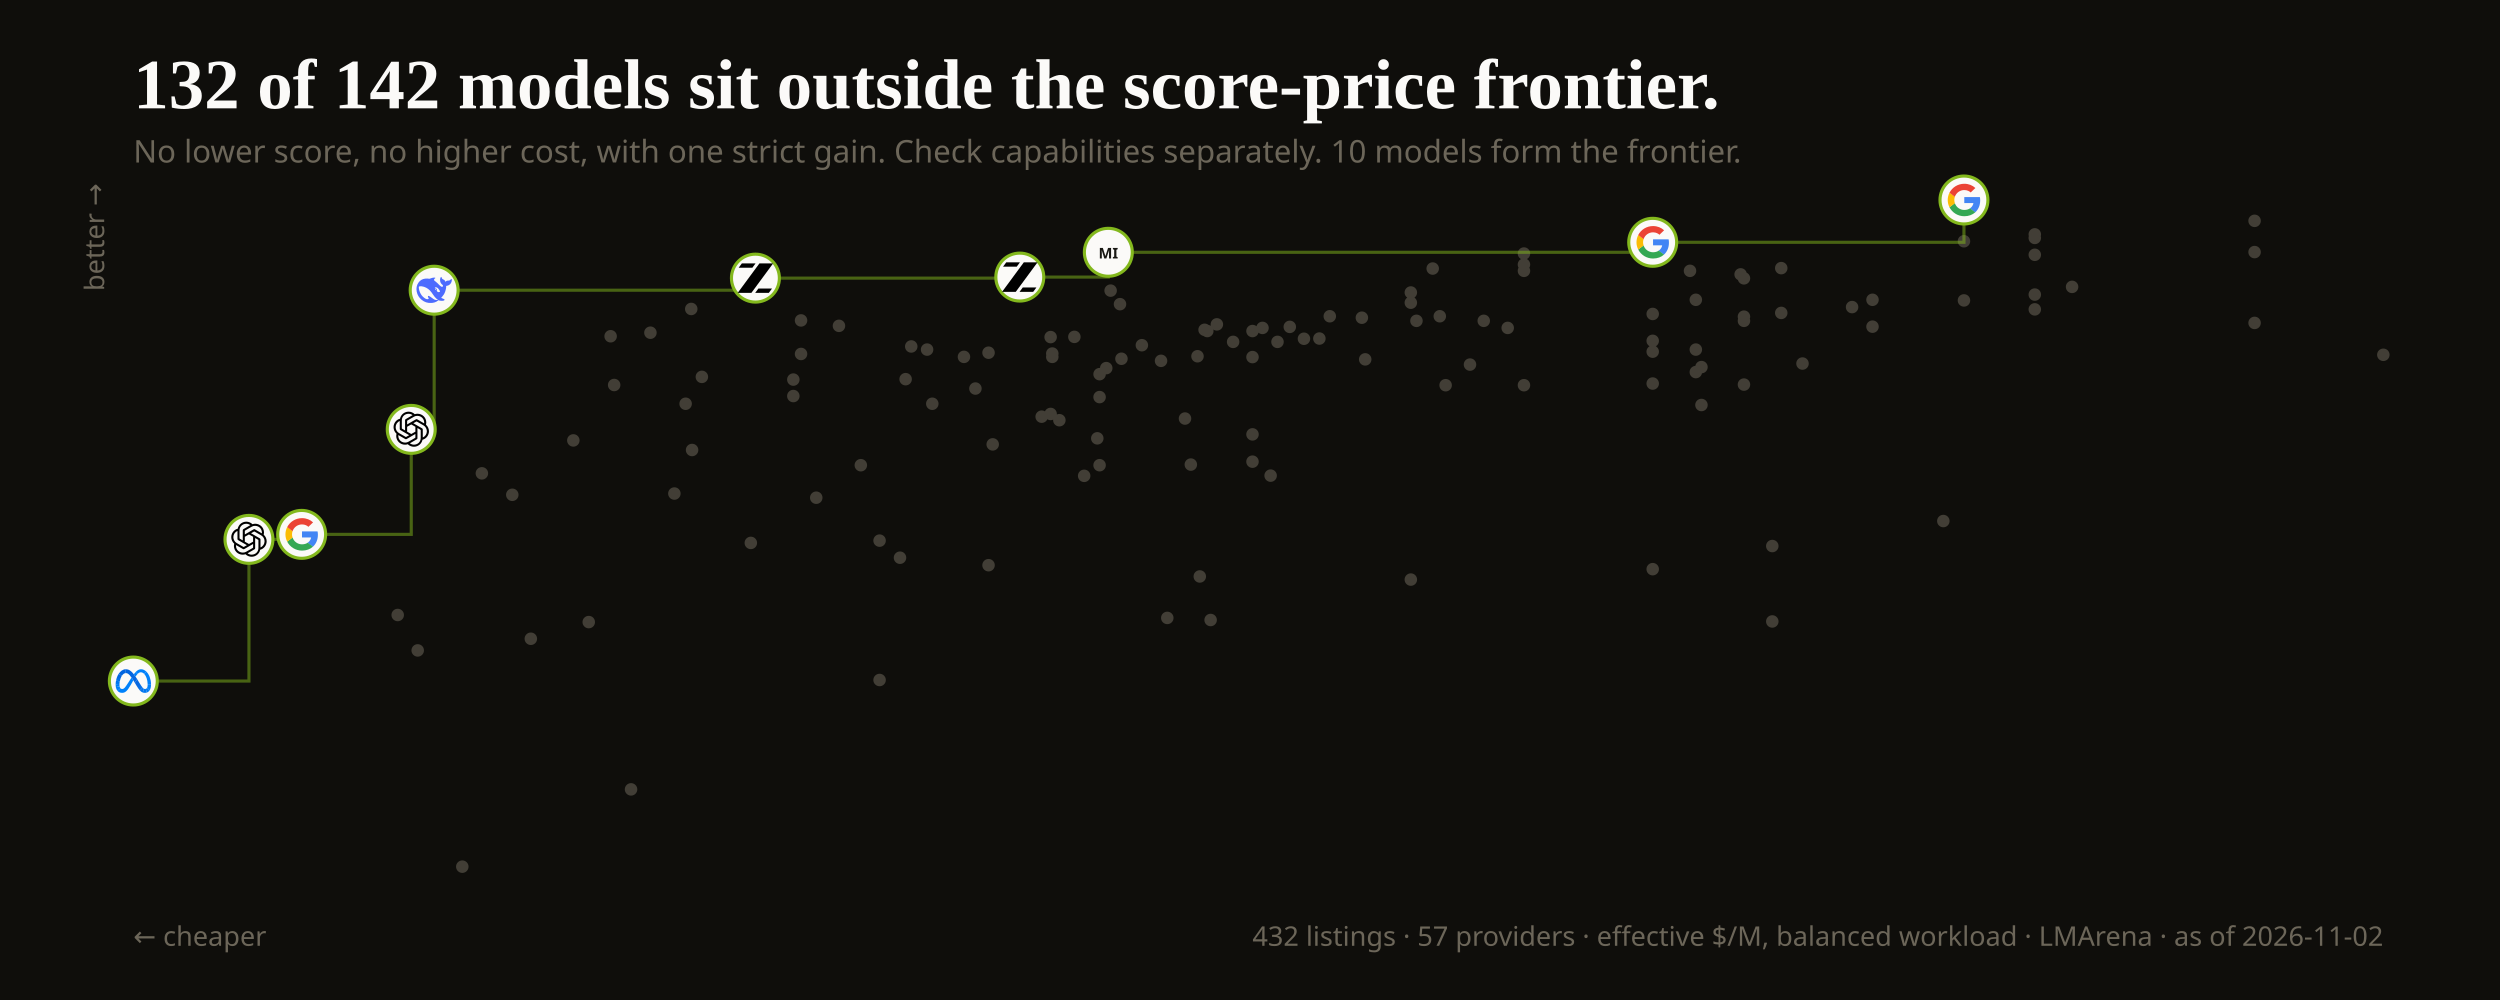
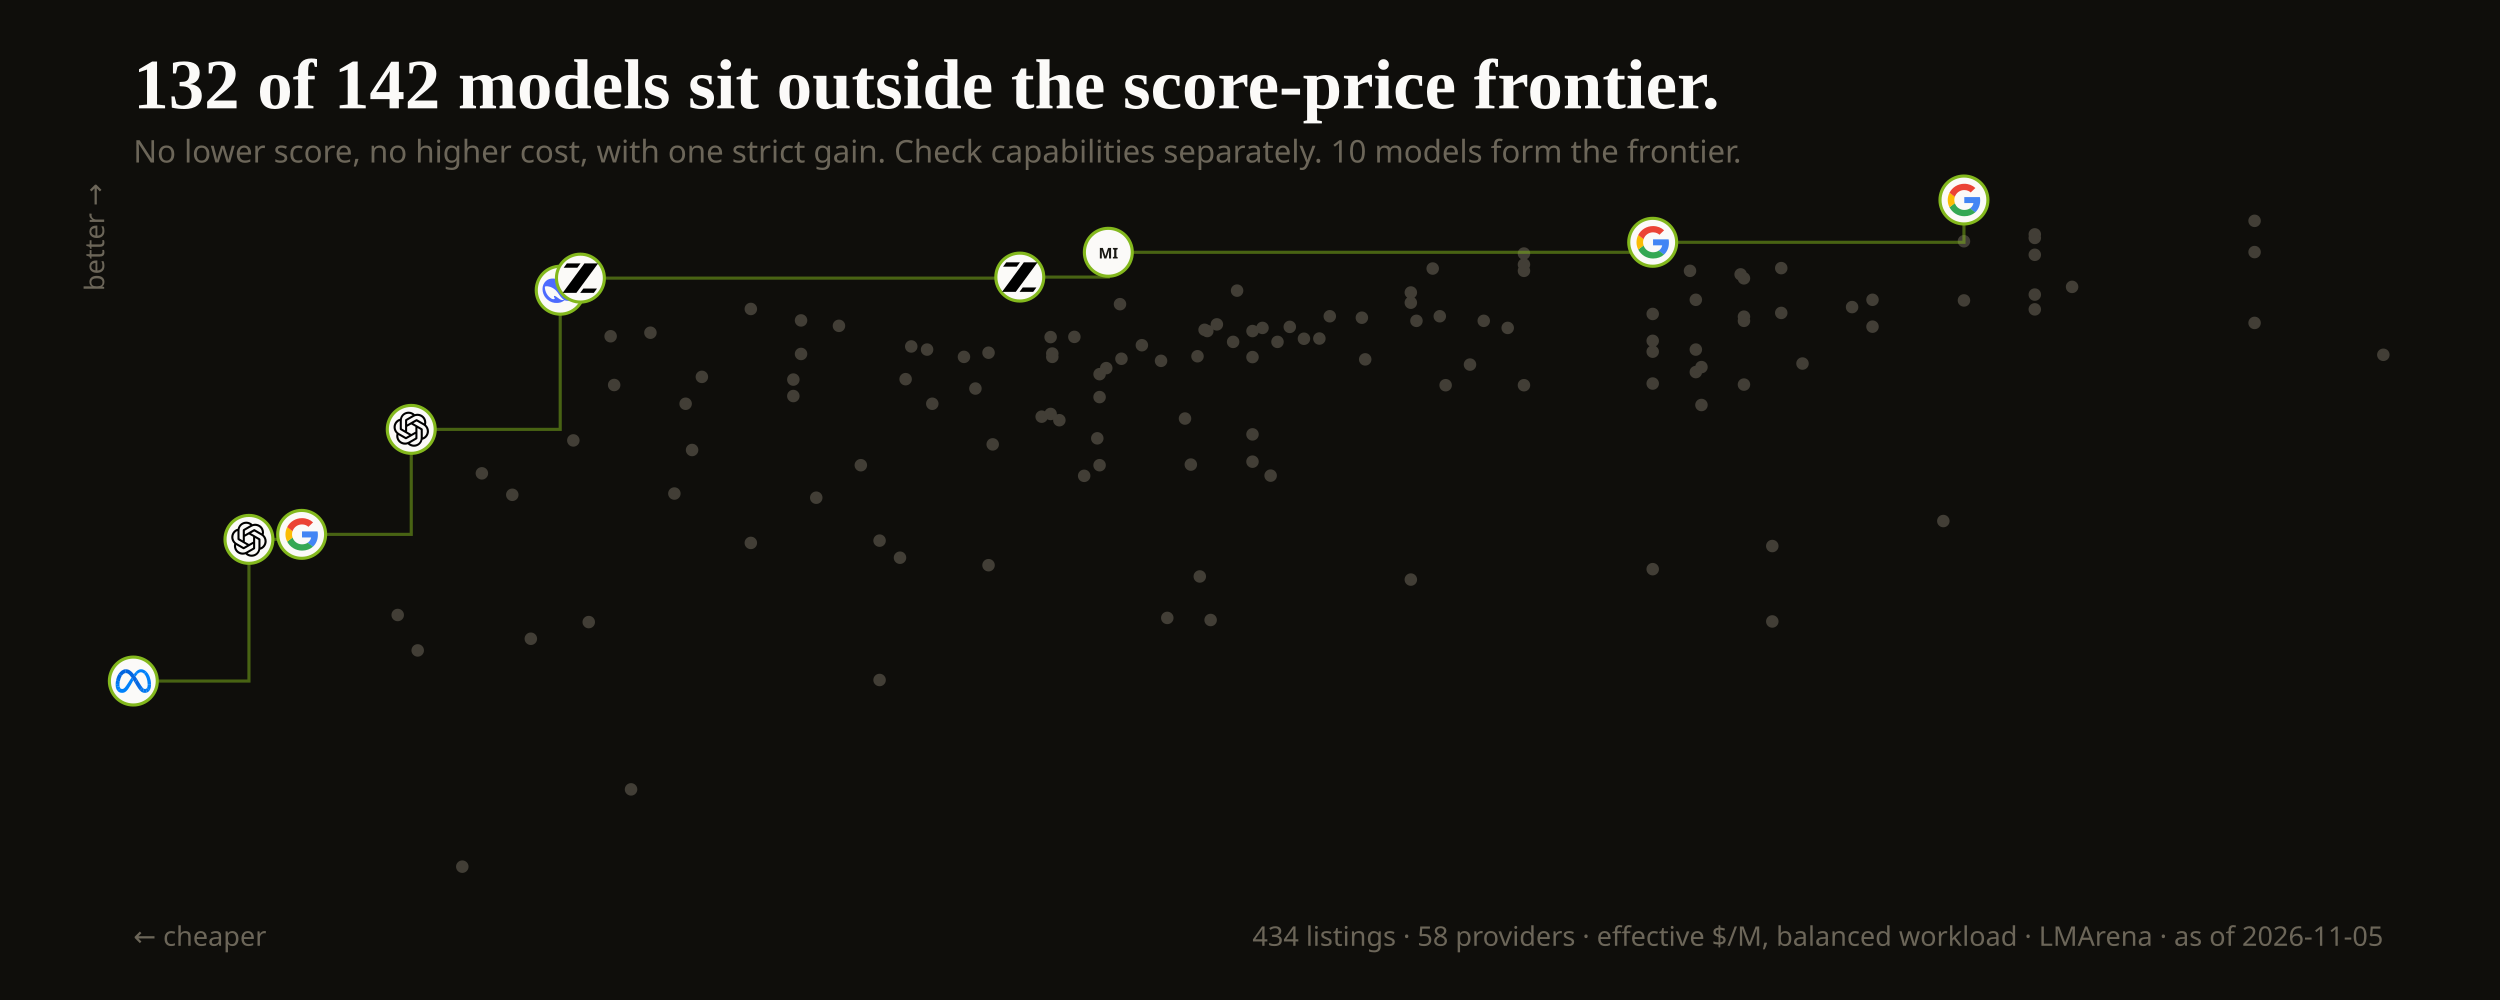
<svg xmlns="http://www.w3.org/2000/svg" viewBox="0 0 1200 480" width="1200" height="480" role="img" aria-label="132 of 142 rated, priced models are off the score-price frontier. 10 are on it. Capability requirements are separate.">
  <rect width="1200" height="480" fill="#0F0E0B" />
  <text x="64" y="52" fill="#FBFAF8" font-family="Georgia, 'Times New Roman', serif" font-size="34" font-weight="600">132 of 142 models sit outside the score-price frontier.</text>
  <text x="64" y="78" fill="#6C6659" font-family="system-ui, sans-serif" font-size="15">No lower score, no higher cost, with one strict gain. Check capabilities separately. 10 models form the frontier.</text>
-   <path d="M548.1 165.7m-3 0a3 3 0 1 0 6 0a3 3 0 1 0 -6 0M942.7 115.8m-3 0a3 3 0 1 0 6 0a3 3 0 1 0 -6 0M679.9 154.0m-3 0a3 3 0 1 0 6 0a3 3 0 1 0 -6 0M380.8 182.2m-3 0a3 3 0 1 0 6 0a3 3 0 1 0 -6 0M633.3 162.5m-3 0a3 3 0 1 0 6 0a3 3 0 1 0 -6 0M837.1 152.0m-3 0a3 3 0 1 0 6 0a3 3 0 1 0 -6 0M837.1 133.6m-3 0a3 3 0 1 0 6 0a3 3 0 1 0 -6 0M380.8 190.1m-3 0a3 3 0 1 0 6 0a3 3 0 1 0 -6 0M837.1 184.6m-3 0a3 3 0 1 0 6 0a3 3 0 1 0 -6 0M942.7 104.6m-3 0a3 3 0 1 0 6 0a3 3 0 1 0 -6 0M331.8 148.3m-3 0a3 3 0 1 0 6 0a3 3 0 1 0 -6 0M793.3 184.1m-3 0a3 3 0 1 0 6 0a3 3 0 1 0 -6 0M1082.2 155.0m-3 0a3 3 0 1 0 6 0a3 3 0 1 0 -6 0M731.5 121.7m-3 0a3 3 0 1 0 6 0a3 3 0 1 0 -6 0M1082.2 106.0m-3 0a3 3 0 1 0 6 0a3 3 0 1 0 -6 0M245.9 237.5m-3 0a3 3 0 1 0 6 0a3 3 0 1 0 -6 0M619.1 156.9m-3 0a3 3 0 1 0 6 0a3 3 0 1 0 -6 0M793.3 122.7m-3 0a3 3 0 1 0 6 0a3 3 0 1 0 -6 0M793.3 163.6m-3 0a3 3 0 1 0 6 0a3 3 0 1 0 -6 0M527.8 190.6m-3 0a3 3 0 1 0 6 0a3 3 0 1 0 -6 0M731.5 127.0m-3 0a3 3 0 1 0 6 0a3 3 0 1 0 -6 0M557.3 173.2m-3 0a3 3 0 1 0 6 0a3 3 0 1 0 -6 0M976.7 112.5m-3 0a3 3 0 1 0 6 0a3 3 0 1 0 -6 0M687.7 128.9m-3 0a3 3 0 1 0 6 0a3 3 0 1 0 -6 0M601.2 158.9m-3 0a3 3 0 1 0 6 0a3 3 0 1 0 -6 0M712.2 154.0m-3 0a3 3 0 1 0 6 0a3 3 0 1 0 -6 0M835.5 131.7m-3 0a3 3 0 1 0 6 0a3 3 0 1 0 -6 0M731.5 130.0m-3 0a3 3 0 1 0 6 0a3 3 0 1 0 -6 0M504.3 161.8m-3 0a3 3 0 1 0 6 0a3 3 0 1 0 -6 0M855.0 150.2m-3 0a3 3 0 1 0 6 0a3 3 0 1 0 -6 0M942.7 144.2m-3 0a3 3 0 1 0 6 0a3 3 0 1 0 -6 0M793.3 150.7m-3 0a3 3 0 1 0 6 0a3 3 0 1 0 -6 0M402.7 156.4m-3 0a3 3 0 1 0 6 0a3 3 0 1 0 -6 0M837.1 154.0m-3 0a3 3 0 1 0 6 0a3 3 0 1 0 -6 0M489.5 135.8m-3 0a3 3 0 1 0 6 0a3 3 0 1 0 -6 0M1082.2 121.0m-3 0a3 3 0 1 0 6 0a3 3 0 1 0 -6 0M537.6 146.0m-3 0a3 3 0 1 0 6 0a3 3 0 1 0 -6 0M515.7 161.7m-3 0a3 3 0 1 0 6 0a3 3 0 1 0 -6 0M976.7 141.4m-3 0a3 3 0 1 0 6 0a3 3 0 1 0 -6 0M811.2 130.0m-3 0a3 3 0 1 0 6 0a3 3 0 1 0 -6 0M693.9 184.9m-3 0a3 3 0 1 0 6 0a3 3 0 1 0 -6 0M793.3 168.8m-3 0a3 3 0 1 0 6 0a3 3 0 1 0 -6 0M994.6 137.7m-3 0a3 3 0 1 0 6 0a3 3 0 1 0 -6 0M691.1 151.8m-3 0a3 3 0 1 0 6 0a3 3 0 1 0 -6 0M293.1 161.4m-3 0a3 3 0 1 0 6 0a3 3 0 1 0 -6 0M434.7 182.0m-3 0a3 3 0 1 0 6 0a3 3 0 1 0 -6 0M533.1 139.5m-3 0a3 3 0 1 0 6 0a3 3 0 1 0 -6 0M591.9 164.1m-3 0a3 3 0 1 0 6 0a3 3 0 1 0 -6 0M677.2 145.3m-3 0a3 3 0 1 0 6 0a3 3 0 1 0 -6 0M976.7 122.3m-3 0a3 3 0 1 0 6 0a3 3 0 1 0 -6 0M677.2 140.4m-3 0a3 3 0 1 0 6 0a3 3 0 1 0 -6 0M312.2 159.7m-3 0a3 3 0 1 0 6 0a3 3 0 1 0 -6 0M384.5 153.8m-3 0a3 3 0 1 0 6 0a3 3 0 1 0 -6 0M578.2 158.3m-3 0a3 3 0 1 0 6 0a3 3 0 1 0 -6 0M723.7 157.4m-3 0a3 3 0 1 0 6 0a3 3 0 1 0 -6 0M527.8 179.6m-3 0a3 3 0 1 0 6 0a3 3 0 1 0 -6 0M508.5 201.7m-3 0a3 3 0 1 0 6 0a3 3 0 1 0 -6 0M705.6 175.0m-3 0a3 3 0 1 0 6 0a3 3 0 1 0 -6 0M889.0 147.4m-3 0a3 3 0 1 0 6 0a3 3 0 1 0 -6 0M476.5 213.3m-3 0a3 3 0 1 0 6 0a3 3 0 1 0 -6 0M538.3 172.2m-3 0a3 3 0 1 0 6 0a3 3 0 1 0 -6 0M468.2 186.5m-3 0a3 3 0 1 0 6 0a3 3 0 1 0 -6 0M531.0 176.7m-3 0a3 3 0 1 0 6 0a3 3 0 1 0 -6 0M574.8 171.0m-3 0a3 3 0 1 0 6 0a3 3 0 1 0 -6 0M294.8 184.8m-3 0a3 3 0 1 0 6 0a3 3 0 1 0 -6 0M855.0 128.7m-3 0a3 3 0 1 0 6 0a3 3 0 1 0 -6 0M898.8 143.9m-3 0a3 3 0 1 0 6 0a3 3 0 1 0 -6 0M606.0 157.4m-3 0a3 3 0 1 0 6 0a3 3 0 1 0 -6 0M526.7 210.4m-3 0a3 3 0 1 0 6 0a3 3 0 1 0 -6 0M638.3 151.8m-3 0a3 3 0 1 0 6 0a3 3 0 1 0 -6 0M976.7 114.2m-3 0a3 3 0 1 0 6 0a3 3 0 1 0 -6 0M336.9 180.9m-3 0a3 3 0 1 0 6 0a3 3 0 1 0 -6 0M653.7 152.5m-3 0a3 3 0 1 0 6 0a3 3 0 1 0 -6 0M332.2 216.0m-3 0a3 3 0 1 0 6 0a3 3 0 1 0 -6 0M579.5 158.9m-3 0a3 3 0 1 0 6 0a3 3 0 1 0 -6 0M865.2 174.5m-3 0a3 3 0 1 0 6 0a3 3 0 1 0 -6 0M504.3 198.7m-3 0a3 3 0 1 0 6 0a3 3 0 1 0 -6 0M601.2 208.5m-3 0a3 3 0 1 0 6 0a3 3 0 1 0 -6 0M437.4 166.3m-3 0a3 3 0 1 0 6 0a3 3 0 1 0 -6 0M976.7 148.5m-3 0a3 3 0 1 0 6 0a3 3 0 1 0 -6 0M814.0 167.8m-3 0a3 3 0 1 0 6 0a3 3 0 1 0 -6 0M527.8 223.3m-3 0a3 3 0 1 0 6 0a3 3 0 1 0 -6 0M731.5 184.9m-3 0a3 3 0 1 0 6 0a3 3 0 1 0 -6 0M584.1 155.7m-3 0a3 3 0 1 0 6 0a3 3 0 1 0 -6 0M898.8 156.8m-3 0a3 3 0 1 0 6 0a3 3 0 1 0 -6 0M445.0 167.8m-3 0a3 3 0 1 0 6 0a3 3 0 1 0 -6 0M474.5 169.3m-3 0a3 3 0 1 0 6 0a3 3 0 1 0 -6 0M505.1 171.3m-3 0a3 3 0 1 0 6 0a3 3 0 1 0 -6 0M462.7 171.3m-3 0a3 3 0 1 0 6 0a3 3 0 1 0 -6 0M505.1 169.7m-3 0a3 3 0 1 0 6 0a3 3 0 1 0 -6 0M609.9 228.3m-3 0a3 3 0 1 0 6 0a3 3 0 1 0 -6 0M814.0 178.6m-3 0a3 3 0 1 0 6 0a3 3 0 1 0 -6 0M568.8 200.9m-3 0a3 3 0 1 0 6 0a3 3 0 1 0 -6 0M323.7 236.9m-3 0a3 3 0 1 0 6 0a3 3 0 1 0 -6 0M1144.0 170.3m-3 0a3 3 0 1 0 6 0a3 3 0 1 0 -6 0M329.1 193.8m-3 0a3 3 0 1 0 6 0a3 3 0 1 0 -6 0M625.9 162.6m-3 0a3 3 0 1 0 6 0a3 3 0 1 0 -6 0M447.5 193.8m-3 0a3 3 0 1 0 6 0a3 3 0 1 0 -6 0M655.3 172.5m-3 0a3 3 0 1 0 6 0a3 3 0 1 0 -6 0M384.5 169.9m-3 0a3 3 0 1 0 6 0a3 3 0 1 0 -6 0M601.2 221.6m-3 0a3 3 0 1 0 6 0a3 3 0 1 0 -6 0M601.2 171.4m-3 0a3 3 0 1 0 6 0a3 3 0 1 0 -6 0M814.0 143.9m-3 0a3 3 0 1 0 6 0a3 3 0 1 0 -6 0M613.2 164.1m-3 0a3 3 0 1 0 6 0a3 3 0 1 0 -6 0M391.8 238.9m-3 0a3 3 0 1 0 6 0a3 3 0 1 0 -6 0M413.2 223.3m-3 0a3 3 0 1 0 6 0a3 3 0 1 0 -6 0M816.7 176.2m-3 0a3 3 0 1 0 6 0a3 3 0 1 0 -6 0M816.7 194.4m-3 0a3 3 0 1 0 6 0a3 3 0 1 0 -6 0M571.6 223.0m-3 0a3 3 0 1 0 6 0a3 3 0 1 0 -6 0M360.4 260.6m-3 0a3 3 0 1 0 6 0a3 3 0 1 0 -6 0M500.0 200.0m-3 0a3 3 0 1 0 6 0a3 3 0 1 0 -6 0M231.3 227.2m-3 0a3 3 0 1 0 6 0a3 3 0 1 0 -6 0M275.2 211.4m-3 0a3 3 0 1 0 6 0a3 3 0 1 0 -6 0M190.9 295.2m-3 0a3 3 0 1 0 6 0a3 3 0 1 0 -6 0M254.8 306.6m-3 0a3 3 0 1 0 6 0a3 3 0 1 0 -6 0M520.4 228.4m-3 0a3 3 0 1 0 6 0a3 3 0 1 0 -6 0M432.0 267.7m-3 0a3 3 0 1 0 6 0a3 3 0 1 0 -6 0M282.6 298.6m-3 0a3 3 0 1 0 6 0a3 3 0 1 0 -6 0M200.5 312.2m-3 0a3 3 0 1 0 6 0a3 3 0 1 0 -6 0M677.2 278.2m-3 0a3 3 0 1 0 6 0a3 3 0 1 0 -6 0M793.3 273.2m-3 0a3 3 0 1 0 6 0a3 3 0 1 0 -6 0M581.1 297.6m-3 0a3 3 0 1 0 6 0a3 3 0 1 0 -6 0M221.9 416.0m-3 0a3 3 0 1 0 6 0a3 3 0 1 0 -6 0M302.9 378.9m-3 0a3 3 0 1 0 6 0a3 3 0 1 0 -6 0M474.5 271.3m-3 0a3 3 0 1 0 6 0a3 3 0 1 0 -6 0M422.2 326.4m-3 0a3 3 0 1 0 6 0a3 3 0 1 0 -6 0M850.7 298.3m-3 0a3 3 0 1 0 6 0a3 3 0 1 0 -6 0M850.7 262.1m-3 0a3 3 0 1 0 6 0a3 3 0 1 0 -6 0M575.9 276.7m-3 0a3 3 0 1 0 6 0a3 3 0 1 0 -6 0M422.2 259.5m-3 0a3 3 0 1 0 6 0a3 3 0 1 0 -6 0M560.3 296.6m-3 0a3 3 0 1 0 6 0a3 3 0 1 0 -6 0M932.8 250.1m-3 0a3 3 0 1 0 6 0a3 3 0 1 0 -6 0" fill="#6C6659" fill-opacity="0.55" />
-   <path d="M64.0 326.9L119.5 326.9L119.5 258.9L144.8 258.9L144.8 256.5L197.4 256.5L197.4 206.1L208.4 206.1L208.4 139.3L362.6 139.3L362.6 133.5L489.5 133.5L489.5 133.0L532.0 133.0L532.0 121.1L793.3 121.1L793.3 116.3L942.7 116.3L942.7 96.0" fill="none" stroke="#83B81D" stroke-width="1.5" stroke-opacity="0.5" />
+   <path d="M548.1 165.7m-3 0a3 3 0 1 0 6 0a3 3 0 1 0 -6 0M942.7 115.8m-3 0a3 3 0 1 0 6 0a3 3 0 1 0 -6 0M679.9 154.0m-3 0a3 3 0 1 0 6 0a3 3 0 1 0 -6 0M380.8 182.2m-3 0a3 3 0 1 0 6 0a3 3 0 1 0 -6 0M633.3 162.5m-3 0a3 3 0 1 0 6 0a3 3 0 1 0 -6 0M837.1 152.0m-3 0a3 3 0 1 0 6 0a3 3 0 1 0 -6 0M837.1 133.6m-3 0a3 3 0 1 0 6 0a3 3 0 1 0 -6 0M380.8 190.1m-3 0a3 3 0 1 0 6 0a3 3 0 1 0 -6 0M837.1 184.6m-3 0a3 3 0 1 0 6 0a3 3 0 1 0 -6 0M942.7 104.6m-3 0a3 3 0 1 0 6 0a3 3 0 1 0 -6 0M360.4 148.3m-3 0a3 3 0 1 0 6 0a3 3 0 1 0 -6 0M793.3 184.1m-3 0a3 3 0 1 0 6 0a3 3 0 1 0 -6 0M1082.2 155.0m-3 0a3 3 0 1 0 6 0a3 3 0 1 0 -6 0M731.5 121.7m-3 0a3 3 0 1 0 6 0a3 3 0 1 0 -6 0M1082.2 106.0m-3 0a3 3 0 1 0 6 0a3 3 0 1 0 -6 0M245.9 237.5m-3 0a3 3 0 1 0 6 0a3 3 0 1 0 -6 0M619.1 156.9m-3 0a3 3 0 1 0 6 0a3 3 0 1 0 -6 0M793.3 122.7m-3 0a3 3 0 1 0 6 0a3 3 0 1 0 -6 0M793.3 163.6m-3 0a3 3 0 1 0 6 0a3 3 0 1 0 -6 0M527.8 190.6m-3 0a3 3 0 1 0 6 0a3 3 0 1 0 -6 0M731.5 127.0m-3 0a3 3 0 1 0 6 0a3 3 0 1 0 -6 0M557.3 173.2m-3 0a3 3 0 1 0 6 0a3 3 0 1 0 -6 0M976.7 112.5m-3 0a3 3 0 1 0 6 0a3 3 0 1 0 -6 0M687.7 128.9m-3 0a3 3 0 1 0 6 0a3 3 0 1 0 -6 0M601.2 158.9m-3 0a3 3 0 1 0 6 0a3 3 0 1 0 -6 0M712.2 154.0m-3 0a3 3 0 1 0 6 0a3 3 0 1 0 -6 0M835.5 131.7m-3 0a3 3 0 1 0 6 0a3 3 0 1 0 -6 0M731.5 130.0m-3 0a3 3 0 1 0 6 0a3 3 0 1 0 -6 0M504.3 161.8m-3 0a3 3 0 1 0 6 0a3 3 0 1 0 -6 0M855.0 150.2m-3 0a3 3 0 1 0 6 0a3 3 0 1 0 -6 0M942.7 144.2m-3 0a3 3 0 1 0 6 0a3 3 0 1 0 -6 0M793.3 150.7m-3 0a3 3 0 1 0 6 0a3 3 0 1 0 -6 0M402.7 156.4m-3 0a3 3 0 1 0 6 0a3 3 0 1 0 -6 0M837.1 154.0m-3 0a3 3 0 1 0 6 0a3 3 0 1 0 -6 0M489.5 135.8m-3 0a3 3 0 1 0 6 0a3 3 0 1 0 -6 0M1082.2 121.0m-3 0a3 3 0 1 0 6 0a3 3 0 1 0 -6 0M537.6 146.0m-3 0a3 3 0 1 0 6 0a3 3 0 1 0 -6 0M515.7 161.7m-3 0a3 3 0 1 0 6 0a3 3 0 1 0 -6 0M976.7 141.4m-3 0a3 3 0 1 0 6 0a3 3 0 1 0 -6 0M811.2 130.0m-3 0a3 3 0 1 0 6 0a3 3 0 1 0 -6 0M693.9 184.9m-3 0a3 3 0 1 0 6 0a3 3 0 1 0 -6 0M793.3 168.8m-3 0a3 3 0 1 0 6 0a3 3 0 1 0 -6 0M994.6 137.7m-3 0a3 3 0 1 0 6 0a3 3 0 1 0 -6 0M691.1 151.8m-3 0a3 3 0 1 0 6 0a3 3 0 1 0 -6 0M293.1 161.4m-3 0a3 3 0 1 0 6 0a3 3 0 1 0 -6 0M434.7 182.0m-3 0a3 3 0 1 0 6 0a3 3 0 1 0 -6 0M593.8 139.5m-3 0a3 3 0 1 0 6 0a3 3 0 1 0 -6 0M591.9 164.1m-3 0a3 3 0 1 0 6 0a3 3 0 1 0 -6 0M677.2 145.3m-3 0a3 3 0 1 0 6 0a3 3 0 1 0 -6 0M976.7 122.3m-3 0a3 3 0 1 0 6 0a3 3 0 1 0 -6 0M677.2 140.4m-3 0a3 3 0 1 0 6 0a3 3 0 1 0 -6 0M312.2 159.7m-3 0a3 3 0 1 0 6 0a3 3 0 1 0 -6 0M384.5 153.8m-3 0a3 3 0 1 0 6 0a3 3 0 1 0 -6 0M578.2 158.3m-3 0a3 3 0 1 0 6 0a3 3 0 1 0 -6 0M723.7 157.4m-3 0a3 3 0 1 0 6 0a3 3 0 1 0 -6 0M527.8 179.6m-3 0a3 3 0 1 0 6 0a3 3 0 1 0 -6 0M508.5 201.7m-3 0a3 3 0 1 0 6 0a3 3 0 1 0 -6 0M705.6 175.0m-3 0a3 3 0 1 0 6 0a3 3 0 1 0 -6 0M889.0 147.4m-3 0a3 3 0 1 0 6 0a3 3 0 1 0 -6 0M476.5 213.3m-3 0a3 3 0 1 0 6 0a3 3 0 1 0 -6 0M538.3 172.2m-3 0a3 3 0 1 0 6 0a3 3 0 1 0 -6 0M468.2 186.5m-3 0a3 3 0 1 0 6 0a3 3 0 1 0 -6 0M531.0 176.7m-3 0a3 3 0 1 0 6 0a3 3 0 1 0 -6 0M574.8 171.0m-3 0a3 3 0 1 0 6 0a3 3 0 1 0 -6 0M294.8 184.8m-3 0a3 3 0 1 0 6 0a3 3 0 1 0 -6 0M855.0 128.7m-3 0a3 3 0 1 0 6 0a3 3 0 1 0 -6 0M898.8 143.9m-3 0a3 3 0 1 0 6 0a3 3 0 1 0 -6 0M606.0 157.4m-3 0a3 3 0 1 0 6 0a3 3 0 1 0 -6 0M526.7 210.4m-3 0a3 3 0 1 0 6 0a3 3 0 1 0 -6 0M638.3 151.8m-3 0a3 3 0 1 0 6 0a3 3 0 1 0 -6 0M976.7 114.2m-3 0a3 3 0 1 0 6 0a3 3 0 1 0 -6 0M336.9 180.9m-3 0a3 3 0 1 0 6 0a3 3 0 1 0 -6 0M653.7 152.5m-3 0a3 3 0 1 0 6 0a3 3 0 1 0 -6 0M332.2 216.0m-3 0a3 3 0 1 0 6 0a3 3 0 1 0 -6 0M579.5 158.9m-3 0a3 3 0 1 0 6 0a3 3 0 1 0 -6 0M865.2 174.5m-3 0a3 3 0 1 0 6 0a3 3 0 1 0 -6 0M504.3 198.7m-3 0a3 3 0 1 0 6 0a3 3 0 1 0 -6 0M601.2 208.5m-3 0a3 3 0 1 0 6 0a3 3 0 1 0 -6 0M437.4 166.3m-3 0a3 3 0 1 0 6 0a3 3 0 1 0 -6 0M976.7 148.5m-3 0a3 3 0 1 0 6 0a3 3 0 1 0 -6 0M814.0 167.8m-3 0a3 3 0 1 0 6 0a3 3 0 1 0 -6 0M527.8 223.3m-3 0a3 3 0 1 0 6 0a3 3 0 1 0 -6 0M731.5 184.9m-3 0a3 3 0 1 0 6 0a3 3 0 1 0 -6 0M584.1 155.7m-3 0a3 3 0 1 0 6 0a3 3 0 1 0 -6 0M898.8 156.8m-3 0a3 3 0 1 0 6 0a3 3 0 1 0 -6 0M445.0 167.8m-3 0a3 3 0 1 0 6 0a3 3 0 1 0 -6 0M474.5 169.3m-3 0a3 3 0 1 0 6 0a3 3 0 1 0 -6 0M505.1 171.3m-3 0a3 3 0 1 0 6 0a3 3 0 1 0 -6 0M462.7 171.3m-3 0a3 3 0 1 0 6 0a3 3 0 1 0 -6 0M505.1 169.7m-3 0a3 3 0 1 0 6 0a3 3 0 1 0 -6 0M609.9 228.3m-3 0a3 3 0 1 0 6 0a3 3 0 1 0 -6 0M814.0 178.6m-3 0a3 3 0 1 0 6 0a3 3 0 1 0 -6 0M568.8 200.9m-3 0a3 3 0 1 0 6 0a3 3 0 1 0 -6 0M323.7 236.9m-3 0a3 3 0 1 0 6 0a3 3 0 1 0 -6 0M1144.0 170.3m-3 0a3 3 0 1 0 6 0a3 3 0 1 0 -6 0M329.1 193.8m-3 0a3 3 0 1 0 6 0a3 3 0 1 0 -6 0M625.9 162.6m-3 0a3 3 0 1 0 6 0a3 3 0 1 0 -6 0M447.5 193.8m-3 0a3 3 0 1 0 6 0a3 3 0 1 0 -6 0M655.3 172.5m-3 0a3 3 0 1 0 6 0a3 3 0 1 0 -6 0M384.5 169.9m-3 0a3 3 0 1 0 6 0a3 3 0 1 0 -6 0M601.2 221.6m-3 0a3 3 0 1 0 6 0a3 3 0 1 0 -6 0M601.2 171.4m-3 0a3 3 0 1 0 6 0a3 3 0 1 0 -6 0M814.0 143.9m-3 0a3 3 0 1 0 6 0a3 3 0 1 0 -6 0M613.2 164.1m-3 0a3 3 0 1 0 6 0a3 3 0 1 0 -6 0M391.8 238.9m-3 0a3 3 0 1 0 6 0a3 3 0 1 0 -6 0M413.2 223.3m-3 0a3 3 0 1 0 6 0a3 3 0 1 0 -6 0M816.7 176.2m-3 0a3 3 0 1 0 6 0a3 3 0 1 0 -6 0M816.7 194.4m-3 0a3 3 0 1 0 6 0a3 3 0 1 0 -6 0M571.6 223.0m-3 0a3 3 0 1 0 6 0a3 3 0 1 0 -6 0M360.4 260.6m-3 0a3 3 0 1 0 6 0a3 3 0 1 0 -6 0M500.0 200.0m-3 0a3 3 0 1 0 6 0a3 3 0 1 0 -6 0M231.3 227.2m-3 0a3 3 0 1 0 6 0a3 3 0 1 0 -6 0M275.2 211.4m-3 0a3 3 0 1 0 6 0a3 3 0 1 0 -6 0M190.9 295.2m-3 0a3 3 0 1 0 6 0a3 3 0 1 0 -6 0M254.8 306.6m-3 0a3 3 0 1 0 6 0a3 3 0 1 0 -6 0M520.4 228.4m-3 0a3 3 0 1 0 6 0a3 3 0 1 0 -6 0M432.0 267.7m-3 0a3 3 0 1 0 6 0a3 3 0 1 0 -6 0M282.6 298.6m-3 0a3 3 0 1 0 6 0a3 3 0 1 0 -6 0M200.5 312.2m-3 0a3 3 0 1 0 6 0a3 3 0 1 0 -6 0M677.2 278.2m-3 0a3 3 0 1 0 6 0a3 3 0 1 0 -6 0M793.3 273.2m-3 0a3 3 0 1 0 6 0a3 3 0 1 0 -6 0M581.1 297.6m-3 0a3 3 0 1 0 6 0a3 3 0 1 0 -6 0M221.9 416.0m-3 0a3 3 0 1 0 6 0a3 3 0 1 0 -6 0M302.9 378.9m-3 0a3 3 0 1 0 6 0a3 3 0 1 0 -6 0M474.5 271.3m-3 0a3 3 0 1 0 6 0a3 3 0 1 0 -6 0M422.2 326.4m-3 0a3 3 0 1 0 6 0a3 3 0 1 0 -6 0M850.7 298.3m-3 0a3 3 0 1 0 6 0a3 3 0 1 0 -6 0M850.7 262.1m-3 0a3 3 0 1 0 6 0a3 3 0 1 0 -6 0M575.9 276.7m-3 0a3 3 0 1 0 6 0a3 3 0 1 0 -6 0M422.2 259.5m-3 0a3 3 0 1 0 6 0a3 3 0 1 0 -6 0M560.3 296.6m-3 0a3 3 0 1 0 6 0a3 3 0 1 0 -6 0M932.8 250.1m-3 0a3 3 0 1 0 6 0a3 3 0 1 0 -6 0" fill="#6C6659" fill-opacity="0.55" />
+   <path d="M64.0 326.9L119.5 326.9L119.5 258.9L144.8 258.9L144.8 256.5L197.4 256.5L197.4 206.1L268.9 206.1L268.9 139.3L278.6 139.3L278.6 133.5L489.5 133.5L489.5 133.0L532.0 133.0L532.0 121.1L793.3 121.1L793.3 116.3L942.7 116.3L942.7 96.0" fill="none" stroke="#83B81D" stroke-width="1.5" stroke-opacity="0.5" />
  <circle cx="64.0" cy="326.9" r="11.5" fill="#FBFAF8" />
  <circle cx="64.0" cy="326.9" r="11.5" fill="none" stroke="#83B81D" stroke-width="1.5" />
  <svg x="55.5" y="318.4" width="17" height="17" viewBox="0 0 24 24">
    <path d="M6.897 4h-.024l-.031 2.615h.022c1.715 0 3.046 1.357 5.94 6.246l.175.297.012.02 1.62-2.438-.012-.019a48.763 48.763 0 00-1.098-1.716 28.01 28.01 0 00-1.175-1.629C10.413 4.932 8.812 4 6.896 4z" fill="url(#lobe-icons-meta-0-_R_0_)" />
    <path d="M6.873 4C4.95 4.01 3.247 5.258 2.02 7.17a4.352 4.352 0 00-.01.017l2.254 1.231.011-.017c.718-1.083 1.61-1.774 2.568-1.785h.021L6.896 4h-.023z" fill="url(#lobe-icons-meta-1-_R_0_)" />
    <path d="M2.019 7.17l-.011.017C1.2 8.447.598 9.995.274 11.664l-.005.022 2.534.6.004-.022c.27-1.467.786-2.828 1.456-3.845l.011-.017L2.02 7.17z" fill="url(#lobe-icons-meta-2-_R_0_)" />
    <path d="M2.807 12.264l-2.533-.6-.005.022c-.177.918-.267 1.851-.269 2.786v.023l2.598.233v-.023a12.591 12.591 0 01.21-2.44z" fill="url(#lobe-icons-meta-3-_R_0_)" />
    <path d="M2.677 15.537a5.462 5.462 0 01-.079-.813v-.022L0 14.468v.024a8.89 8.89 0 00.146 1.652l2.535-.585a4.106 4.106 0 01-.004-.022z" fill="url(#lobe-icons-meta-4-_R_0_)" />
    <path d="M3.27 16.89c-.284-.31-.484-.756-.589-1.328l-.004-.021-2.535.585.004.021c.192 1.01.568 1.85 1.106 2.487l.014.017 2.018-1.745a2.106 2.106 0 01-.015-.016z" fill="url(#lobe-icons-meta-5-_R_0_)" />
    <path d="M10.78 9.654c-1.528 2.35-2.454 3.825-2.454 3.825-2.035 3.2-2.739 3.917-3.871 3.917a1.545 1.545 0 01-1.186-.508l-2.017 1.744.014.017C2.01 19.518 3.058 20 4.356 20c1.963 0 3.374-.928 5.884-5.33l1.766-3.13a41.283 41.283 0 00-1.227-1.886z" fill="#0082FB" />
    <path d="M13.502 5.946l-.016.016c-.4.43-.786.908-1.16 1.416.378.483.768 1.024 1.175 1.63.48-.743.928-1.345 1.367-1.807l.016-.016-1.382-1.24z" fill="url(#lobe-icons-meta-6-_R_0_)" />
    <path d="M20.918 5.713C19.853 4.633 18.583 4 17.225 4c-1.432 0-2.637.787-3.723 1.944l-.016.016 1.382 1.24.016-.017c.715-.747 1.408-1.12 2.176-1.12.826 0 1.6.39 2.27 1.075l.015.016 1.589-1.425-.016-.016z" fill="#0082FB" />
    <path d="M23.998 14.125c-.06-3.467-1.27-6.566-3.064-8.396l-.016-.016-1.588 1.424.015.016c1.35 1.392 2.277 3.98 2.361 6.971v.023h2.292v-.022z" fill="url(#lobe-icons-meta-7-_R_0_)" />
    <path d="M23.998 14.15v-.023h-2.292v.022c.004.14.006.282.006.424 0 .815-.121 1.474-.368 1.95l-.011.022 1.708 1.782.013-.02c.62-.96.946-2.293.946-3.91 0-.083 0-.165-.002-.247z" fill="url(#lobe-icons-meta-8-_R_0_)" />
    <path d="M21.344 16.52l-.011.02c-.214.402-.519.67-.917.787l.778 2.462a3.493 3.493 0 00.438-.182 3.558 3.558 0 001.366-1.218l.044-.065.012-.02-1.71-1.784z" fill="url(#lobe-icons-meta-9-_R_0_)" />
    <path d="M19.92 17.393c-.262 0-.492-.039-.718-.14l-.798 2.522c.449.153.927.222 1.46.222.492 0 .943-.073 1.352-.215l-.78-2.462c-.167.05-.341.075-.517.073z" fill="url(#lobe-icons-meta-10-_R_0_)" />
    <path d="M18.323 16.534l-.014-.017-1.836 1.914.016.017c.637.682 1.246 1.105 1.937 1.337l.797-2.52c-.291-.125-.573-.353-.9-.731z" fill="url(#lobe-icons-meta-11-_R_0_)" />
    <path d="M18.309 16.515c-.55-.642-1.232-1.712-2.303-3.44l-1.396-2.336-.011-.02-1.62 2.438.012.02.989 1.668c.959 1.61 1.74 2.774 2.493 3.585l.016.016 1.834-1.914a2.353 2.353 0 01-.014-.017z" fill="url(#lobe-icons-meta-12-_R_0_)" />
    <defs>
      <linearGradient id="lobe-icons-meta-0-_R_0_" x1="75.897%" x2="26.312%" y1="89.199%" y2="12.194%">
        <stop offset=".06%" stop-color="#0867DF" />
        <stop offset="45.39%" stop-color="#0668E1" />
        <stop offset="85.91%" stop-color="#0064E0" />
      </linearGradient>
      <linearGradient id="lobe-icons-meta-1-_R_0_" x1="21.67%" x2="97.068%" y1="75.874%" y2="23.985%">
        <stop offset="13.23%" stop-color="#0064DF" />
        <stop offset="99.88%" stop-color="#0064E0" />
      </linearGradient>
      <linearGradient id="lobe-icons-meta-2-_R_0_" x1="38.263%" x2="60.895%" y1="89.127%" y2="16.131%">
        <stop offset="1.47%" stop-color="#0072EC" />
        <stop offset="68.81%" stop-color="#0064DF" />
      </linearGradient>
      <linearGradient id="lobe-icons-meta-3-_R_0_" x1="47.032%" x2="52.15%" y1="90.19%" y2="15.745%">
        <stop offset="7.31%" stop-color="#007CF6" />
        <stop offset="99.43%" stop-color="#0072EC" />
      </linearGradient>
      <linearGradient id="lobe-icons-meta-4-_R_0_" x1="52.155%" x2="47.591%" y1="58.301%" y2="37.004%">
        <stop offset="7.31%" stop-color="#007FF9" />
        <stop offset="100%" stop-color="#007CF6" />
      </linearGradient>
      <linearGradient id="lobe-icons-meta-5-_R_0_" x1="37.689%" x2="61.961%" y1="12.502%" y2="63.624%">
        <stop offset="7.31%" stop-color="#007FF9" />
        <stop offset="100%" stop-color="#0082FB" />
      </linearGradient>
      <linearGradient id="lobe-icons-meta-6-_R_0_" x1="34.808%" x2="62.313%" y1="68.859%" y2="23.174%">
        <stop offset="27.99%" stop-color="#007FF8" />
        <stop offset="91.41%" stop-color="#0082FB" />
      </linearGradient>
      <linearGradient id="lobe-icons-meta-7-_R_0_" x1="43.762%" x2="57.602%" y1="6.235%" y2="98.514%">
        <stop offset="0%" stop-color="#0082FB" />
        <stop offset="99.95%" stop-color="#0081FA" />
      </linearGradient>
      <linearGradient id="lobe-icons-meta-8-_R_0_" x1="60.055%" x2="39.88%" y1="4.661%" y2="69.077%">
        <stop offset="6.19%" stop-color="#0081FA" />
        <stop offset="100%" stop-color="#0080F9" />
      </linearGradient>
      <linearGradient id="lobe-icons-meta-9-_R_0_" x1="30.282%" x2="61.081%" y1="59.32%" y2="33.244%">
        <stop offset="0%" stop-color="#027AF3" />
        <stop offset="100%" stop-color="#0080F9" />
      </linearGradient>
      <linearGradient id="lobe-icons-meta-10-_R_0_" x1="20.433%" x2="82.112%" y1="50.001%" y2="50.001%">
        <stop offset="0%" stop-color="#0377EF" />
        <stop offset="99.94%" stop-color="#0279F1" />
      </linearGradient>
      <linearGradient id="lobe-icons-meta-11-_R_0_" x1="40.303%" x2="72.394%" y1="35.298%" y2="57.811%">
        <stop offset=".19%" stop-color="#0471E9" />
        <stop offset="100%" stop-color="#0377EF" />
      </linearGradient>
      <linearGradient id="lobe-icons-meta-12-_R_0_" x1="32.254%" x2="68.003%" y1="19.719%" y2="84.908%">
        <stop offset="27.65%" stop-color="#0867DF" />
        <stop offset="100%" stop-color="#0471E9" />
      </linearGradient>
    </defs>
  </svg>
  <circle cx="119.5" cy="258.9" r="11.5" fill="#FBFAF8" />
  <circle cx="119.5" cy="258.9" r="11.5" fill="none" stroke="#83B81D" stroke-width="1.5" />
  <svg x="111.0" y="250.4" width="17" height="17" viewBox="0 0 24 24">
    <path d="M9.205 8.658v-2.26c0-.19.072-.333.238-.428l4.543-2.616c.619-.357 1.356-.523 2.117-.523 2.854 0 4.662 2.212 4.662 4.566 0 .167 0 .357-.024.547l-4.71-2.759a.797.797 0 00-.856 0l-5.97 3.473zm10.609 8.8V12.06c0-.333-.143-.57-.429-.737l-5.97-3.473 1.95-1.118a.433.433 0 01.476 0l4.543 2.617c1.309.76 2.189 2.378 2.189 3.948 0 1.808-1.07 3.473-2.76 4.163zM7.802 12.703l-1.95-1.142c-.167-.095-.239-.238-.239-.428V5.899c0-2.545 1.95-4.472 4.591-4.472 1 0 1.927.333 2.712.928L8.23 5.067c-.285.166-.428.404-.428.737v6.898zM12 15.128l-2.795-1.57v-3.33L12 8.658l2.795 1.57v3.33L12 15.128zm1.796 7.23c-1 0-1.927-.332-2.712-.927l4.686-2.712c.285-.166.428-.404.428-.737v-6.898l1.974 1.142c.167.095.238.238.238.428v5.233c0 2.545-1.974 4.472-4.614 4.472zm-5.637-5.303l-4.544-2.617c-1.308-.761-2.188-2.378-2.188-3.948A4.482 4.482 0 014.21 6.327v5.423c0 .333.143.571.428.738l5.947 3.449-1.95 1.118a.432.432 0 01-.476 0zm-.262 3.9c-2.688 0-4.662-2.021-4.662-4.519 0-.19.024-.38.047-.57l4.686 2.71c.286.167.571.167.856 0l5.97-3.448v2.26c0 .19-.07.333-.237.428l-4.543 2.616c-.619.357-1.356.523-2.117.523zm5.899 2.83a5.947 5.947 0 005.827-4.756C22.287 18.339 24 15.84 24 13.296c0-1.665-.713-3.282-1.998-4.448.119-.5.19-.999.19-1.498 0-3.401-2.759-5.947-5.946-5.947-.642 0-1.26.095-1.88.31A5.962 5.962 0 0010.205 0a5.947 5.947 0 00-5.827 4.757C1.713 5.447 0 7.945 0 10.49c0 1.666.713 3.283 1.998 4.448-.119.5-.19 1-.19 1.499 0 3.401 2.759 5.946 5.946 5.946.642 0 1.26-.095 1.88-.309a5.96 5.96 0 004.162 1.713z" />
  </svg>
  <circle cx="144.8" cy="256.5" r="11.5" fill="#FBFAF8" />
  <circle cx="144.8" cy="256.5" r="11.5" fill="none" stroke="#83B81D" stroke-width="1.5" />
  <svg x="136.3" y="248.0" width="17" height="17" viewBox="0 0 24 24">
    <path d="M23 12.245c0-.905-.075-1.565-.236-2.25h-10.54v4.083h6.186c-.124 1.014-.797 2.542-2.294 3.569l-.021.136 3.332 2.53.23.022C21.779 18.417 23 15.593 23 12.245z" fill="#4285F4" />
    <path d="M12.225 23c3.03 0 5.574-.978 7.433-2.665l-3.542-2.688c-.948.648-2.22 1.1-3.891 1.1a6.745 6.745 0 01-6.386-4.572l-.132.011-3.465 2.628-.045.124C4.043 20.531 7.835 23 12.225 23z" fill="#34A853" />
    <path d="M5.84 14.175A6.65 6.65 0 015.463 12c0-.758.138-1.491.361-2.175l-.006-.147-3.508-2.67-.115.054A10.831 10.831 0 001 12c0 1.772.436 3.447 1.197 4.938l3.642-2.763z" fill="#FBBC05" />
    <path d="M12.225 5.253c2.108 0 3.529.892 4.34 1.638l3.167-3.031C17.787 2.088 15.255 1 12.225 1 7.834 1 4.043 3.469 2.197 7.062l3.63 2.763a6.77 6.77 0 016.398-4.572z" fill="#EB4335" />
  </svg>
  <circle cx="197.4" cy="206.1" r="11.5" fill="#FBFAF8" />
  <circle cx="197.4" cy="206.1" r="11.5" fill="none" stroke="#83B81D" stroke-width="1.5" />
  <svg x="188.9" y="197.6" width="17" height="17" viewBox="0 0 24 24">
    <path d="M9.205 8.658v-2.26c0-.19.072-.333.238-.428l4.543-2.616c.619-.357 1.356-.523 2.117-.523 2.854 0 4.662 2.212 4.662 4.566 0 .167 0 .357-.024.547l-4.71-2.759a.797.797 0 00-.856 0l-5.97 3.473zm10.609 8.8V12.06c0-.333-.143-.57-.429-.737l-5.97-3.473 1.95-1.118a.433.433 0 01.476 0l4.543 2.617c1.309.76 2.189 2.378 2.189 3.948 0 1.808-1.07 3.473-2.76 4.163zM7.802 12.703l-1.95-1.142c-.167-.095-.239-.238-.239-.428V5.899c0-2.545 1.95-4.472 4.591-4.472 1 0 1.927.333 2.712.928L8.23 5.067c-.285.166-.428.404-.428.737v6.898zM12 15.128l-2.795-1.57v-3.33L12 8.658l2.795 1.57v3.33L12 15.128zm1.796 7.23c-1 0-1.927-.332-2.712-.927l4.686-2.712c.285-.166.428-.404.428-.737v-6.898l1.974 1.142c.167.095.238.238.238.428v5.233c0 2.545-1.974 4.472-4.614 4.472zm-5.637-5.303l-4.544-2.617c-1.308-.761-2.188-2.378-2.188-3.948A4.482 4.482 0 014.21 6.327v5.423c0 .333.143.571.428.738l5.947 3.449-1.95 1.118a.432.432 0 01-.476 0zm-.262 3.9c-2.688 0-4.662-2.021-4.662-4.519 0-.19.024-.38.047-.57l4.686 2.71c.286.167.571.167.856 0l5.97-3.448v2.26c0 .19-.07.333-.237.428l-4.543 2.616c-.619.357-1.356.523-2.117.523zm5.899 2.83a5.947 5.947 0 005.827-4.756C22.287 18.339 24 15.84 24 13.296c0-1.665-.713-3.282-1.998-4.448.119-.5.19-.999.19-1.498 0-3.401-2.759-5.947-5.946-5.947-.642 0-1.26.095-1.88.31A5.962 5.962 0 0010.205 0a5.947 5.947 0 00-5.827 4.757C1.713 5.447 0 7.945 0 10.49c0 1.666.713 3.283 1.998 4.448-.119.5-.19 1-.19 1.499 0 3.401 2.759 5.946 5.946 5.946.642 0 1.26-.095 1.88-.309a5.96 5.96 0 004.162 1.713z" />
  </svg>
-   <circle cx="208.4" cy="139.3" r="11.5" fill="#FBFAF8" />
-   <circle cx="208.4" cy="139.3" r="11.5" fill="none" stroke="#83B81D" stroke-width="1.5" />
-   <svg x="199.9" y="130.8" width="17" height="17" viewBox="0 0 24 24">
+   <circle cx="268.9" cy="139.3" r="11.5" fill="#FBFAF8" />
+   <circle cx="268.9" cy="139.3" r="11.5" fill="none" stroke="#83B81D" stroke-width="1.5" />
+   <svg x="260.4" y="130.8" width="17" height="17" viewBox="0 0 24 24">
    <path d="M23.748 4.482c-.254-.124-.364.113-.512.234-.051.039-.094.09-.137.136-.372.397-.806.657-1.373.626-.829-.046-1.537.214-2.163.848-.133-.782-.575-1.248-1.247-1.548-.352-.156-.708-.311-.955-.65-.172-.241-.219-.51-.305-.774-.055-.16-.11-.323-.293-.35-.2-.031-.278.136-.356.276-.313.572-.434 1.202-.422 1.84.027 1.436.633 2.58 1.838 3.393.137.093.172.187.129.323-.082.28-.18.552-.266.833-.055.179-.137.217-.329.14a5.526 5.526 0 01-1.736-1.18c-.857-.828-1.631-1.742-2.597-2.458a11.365 11.365 0 00-.689-.471c-.985-.957.13-1.743.388-1.836.27-.098.093-.432-.779-.428-.872.004-1.67.295-2.687.684a3.055 3.055 0 01-.465.137 9.597 9.597 0 00-2.883-.102c-1.885.21-3.39 1.102-4.497 2.623C.082 8.606-.231 10.684.152 12.85c.403 2.284 1.569 4.175 3.36 5.653 1.858 1.533 3.997 2.284 6.438 2.14 1.482-.085 3.133-.284 4.994-1.86.47.234.962.327 1.78.397.63.059 1.236-.03 1.705-.128.735-.156.684-.837.419-.961-2.155-1.004-1.682-.595-2.113-.926 1.096-1.296 2.746-2.642 3.392-7.003.05-.347.007-.565 0-.845-.004-.17.035-.237.23-.256a4.173 4.173 0 001.545-.475c1.396-.763 1.96-2.015 2.093-3.517.02-.23-.004-.467-.247-.588zM11.581 18c-2.089-1.642-3.102-2.183-3.52-2.16-.392.024-.321.471-.235.763.09.288.207.486.371.739.114.167.192.416-.113.603-.673.416-1.842-.14-1.897-.167-1.361-.802-2.5-1.86-3.301-3.307-.774-1.393-1.224-2.887-1.298-4.482-.02-.386.093-.522.477-.592a4.696 4.696 0 011.529-.039c2.132.312 3.946 1.265 5.468 2.774.868.86 1.525 1.887 2.202 2.891.72 1.066 1.494 2.082 2.48 2.914.348.292.625.514.891.677-.802.09-2.14.11-3.054-.614zm1-6.44a.306.306 0 01.415-.287.302.302 0 01.2.288.306.306 0 01-.31.307.303.303 0 01-.304-.308zm3.11 1.596c-.2.081-.399.151-.59.16a1.245 1.245 0 01-.798-.254c-.274-.23-.47-.358-.552-.758a1.73 1.73 0 01.016-.588c.07-.327-.008-.537-.239-.727-.187-.156-.426-.199-.688-.199a.559.559 0 01-.254-.078c-.11-.054-.2-.19-.114-.358.028-.054.16-.186.192-.21.356-.202.767-.136 1.146.016.352.144.618.408 1.001.782.391.451.462.576.685.914.176.265.336.537.445.848.067.195-.019.354-.25.452z" fill="#4D6BFE" />
  </svg>
-   <circle cx="362.6" cy="133.5" r="11.5" fill="#FBFAF8" />
-   <circle cx="362.6" cy="133.5" r="11.5" fill="none" stroke="#83B81D" stroke-width="1.5" />
-   <svg x="354.1" y="125.0" width="17" height="17" viewBox="0 0 24 24">
+   <circle cx="278.6" cy="133.5" r="11.5" fill="#FBFAF8" />
+   <circle cx="278.6" cy="133.5" r="11.5" fill="none" stroke="#83B81D" stroke-width="1.5" />
+   <svg x="270.1" y="125.0" width="17" height="17" viewBox="0 0 24 24">
    <path d="M12.105 2L9.927 4.953H.653L2.83 2h9.276zM23.254 19.048L21.078 22h-9.242l2.174-2.952h9.244zM24 2L9.264 22H0L14.736 2H24z" />
  </svg>
  <circle cx="489.5" cy="133.0" r="11.5" fill="#FBFAF8" />
  <circle cx="489.5" cy="133.0" r="11.5" fill="none" stroke="#83B81D" stroke-width="1.5" />
  <svg x="481.0" y="124.5" width="17" height="17" viewBox="0 0 24 24">
    <path d="M12.105 2L9.927 4.953H.653L2.83 2h9.276zM23.254 19.048L21.078 22h-9.242l2.174-2.952h9.244zM24 2L9.264 22H0L14.736 2H24z" />
  </svg>
  <circle cx="532.0" cy="121.1" r="11.5" fill="#FBFAF8" />
  <circle cx="532.0" cy="121.1" r="11.5" fill="none" stroke="#83B81D" stroke-width="1.5" />
  <svg x="523.5" y="112.6" width="17" height="17" viewBox="0 0 24 24">
    <text x="12" y="16.2" text-anchor="middle" font-family="ui-sans-serif, system-ui, sans-serif" font-size="10" font-weight="650" fill="#191814">MI</text>
  </svg>
  <circle cx="793.3" cy="116.3" r="11.5" fill="#FBFAF8" />
  <circle cx="793.3" cy="116.3" r="11.5" fill="none" stroke="#83B81D" stroke-width="1.5" />
  <svg x="784.8" y="107.8" width="17" height="17" viewBox="0 0 24 24">
    <path d="M23 12.245c0-.905-.075-1.565-.236-2.25h-10.54v4.083h6.186c-.124 1.014-.797 2.542-2.294 3.569l-.021.136 3.332 2.53.23.022C21.779 18.417 23 15.593 23 12.245z" fill="#4285F4" />
    <path d="M12.225 23c3.03 0 5.574-.978 7.433-2.665l-3.542-2.688c-.948.648-2.22 1.1-3.891 1.1a6.745 6.745 0 01-6.386-4.572l-.132.011-3.465 2.628-.045.124C4.043 20.531 7.835 23 12.225 23z" fill="#34A853" />
    <path d="M5.84 14.175A6.65 6.65 0 015.463 12c0-.758.138-1.491.361-2.175l-.006-.147-3.508-2.67-.115.054A10.831 10.831 0 001 12c0 1.772.436 3.447 1.197 4.938l3.642-2.763z" fill="#FBBC05" />
    <path d="M12.225 5.253c2.108 0 3.529.892 4.34 1.638l3.167-3.031C17.787 2.088 15.255 1 12.225 1 7.834 1 4.043 3.469 2.197 7.062l3.63 2.763a6.77 6.77 0 016.398-4.572z" fill="#EB4335" />
  </svg>
  <circle cx="942.7" cy="96.0" r="11.5" fill="#FBFAF8" />
  <circle cx="942.7" cy="96.0" r="11.5" fill="none" stroke="#83B81D" stroke-width="1.5" />
  <svg x="934.2" y="87.5" width="17" height="17" viewBox="0 0 24 24">
    <path d="M23 12.245c0-.905-.075-1.565-.236-2.25h-10.54v4.083h6.186c-.124 1.014-.797 2.542-2.294 3.569l-.021.136 3.332 2.53.23.022C21.779 18.417 23 15.593 23 12.245z" fill="#4285F4" />
    <path d="M12.225 23c3.03 0 5.574-.978 7.433-2.665l-3.542-2.688c-.948.648-2.22 1.1-3.891 1.1a6.745 6.745 0 01-6.386-4.572l-.132.011-3.465 2.628-.045.124C4.043 20.531 7.835 23 12.225 23z" fill="#34A853" />
    <path d="M5.84 14.175A6.65 6.65 0 015.463 12c0-.758.138-1.491.361-2.175l-.006-.147-3.508-2.67-.115.054A10.831 10.831 0 001 12c0 1.772.436 3.447 1.197 4.938l3.642-2.763z" fill="#FBBC05" />
    <path d="M12.225 5.253c2.108 0 3.529.892 4.34 1.638l3.167-3.031C17.787 2.088 15.255 1 12.225 1 7.834 1 4.043 3.469 2.197 7.062l3.63 2.763a6.77 6.77 0 016.398-4.572z" fill="#EB4335" />
  </svg>
  <text x="64" y="454" fill="#6C6659" font-family="system-ui, sans-serif" font-size="13">← cheaper</text>
-   <text x="1144" y="454" fill="#6C6659" font-family="system-ui, sans-serif" font-size="13" text-anchor="end">432 listings · 57 providers · effective $/M, balanced workload · LMArena · as of 2026-11-02</text>
+   <text x="1144" y="454" fill="#6C6659" font-family="system-ui, sans-serif" font-size="13" text-anchor="end">434 listings · 58 providers · effective $/M, balanced workload · LMArena · as of 2026-11-05</text>
  <text x="50" y="88" fill="#6C6659" font-family="system-ui, sans-serif" font-size="13" transform="rotate(-90 50 88)" text-anchor="end">better →</text>
</svg>
